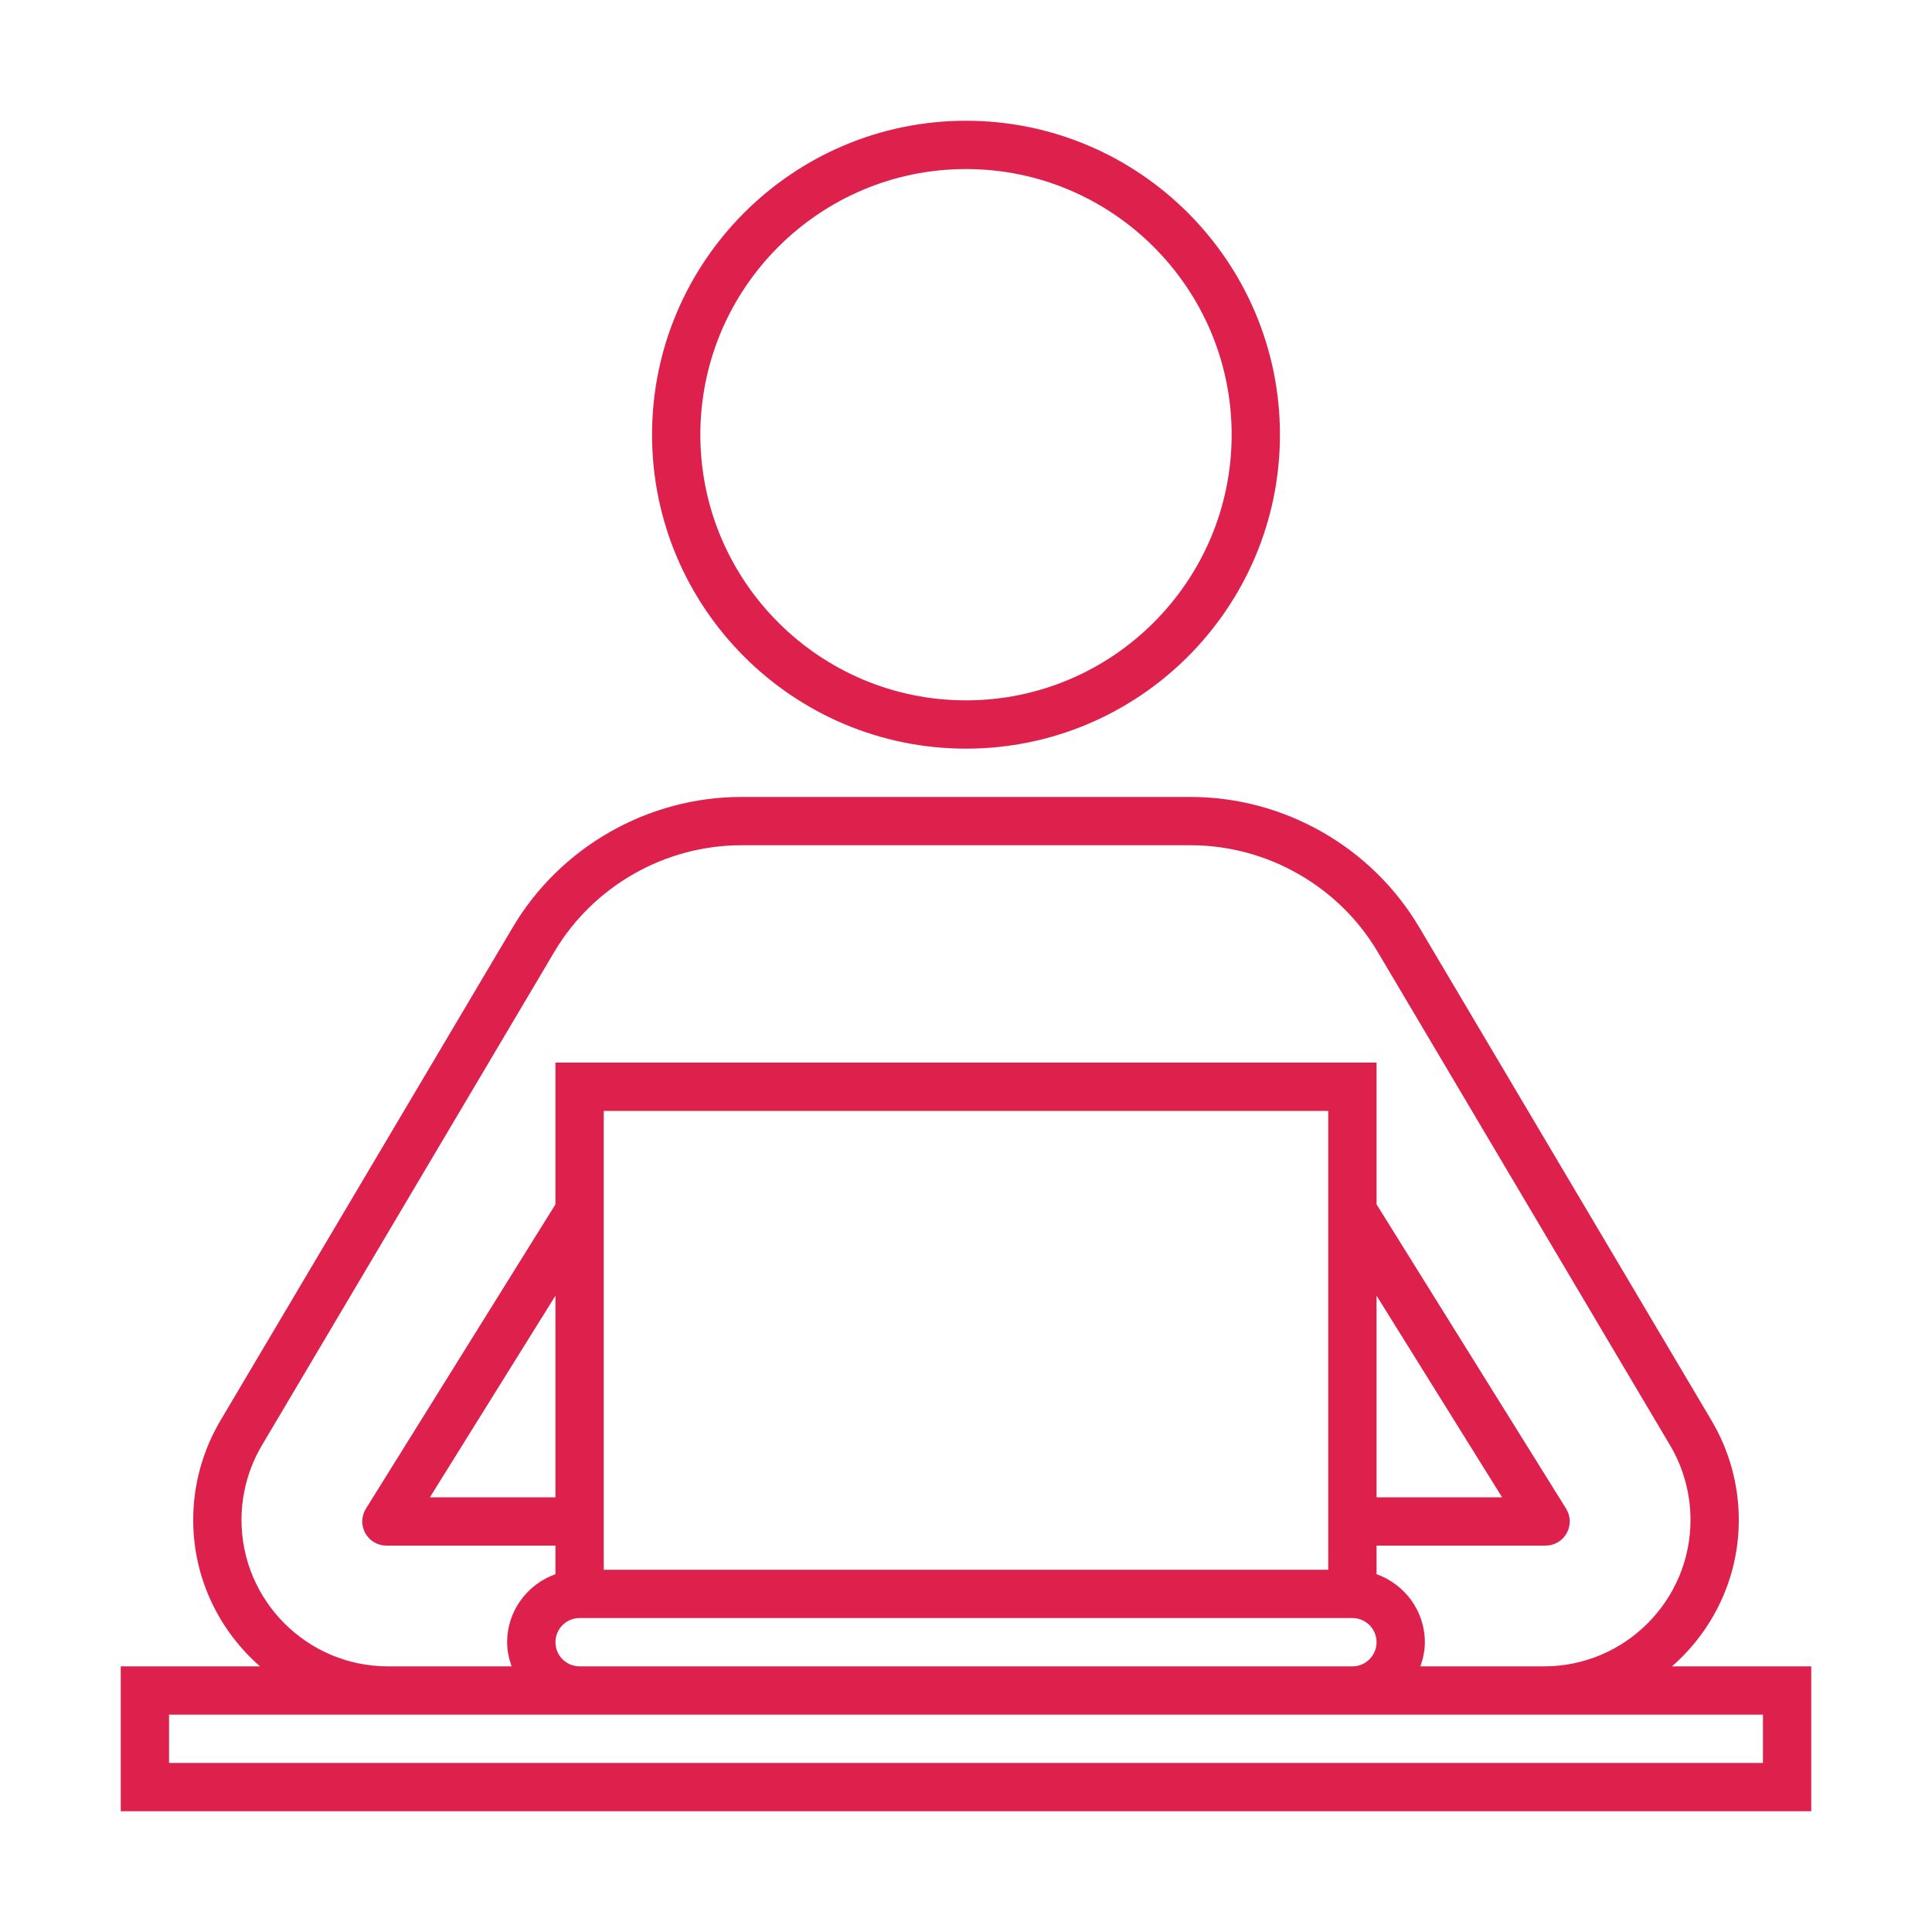
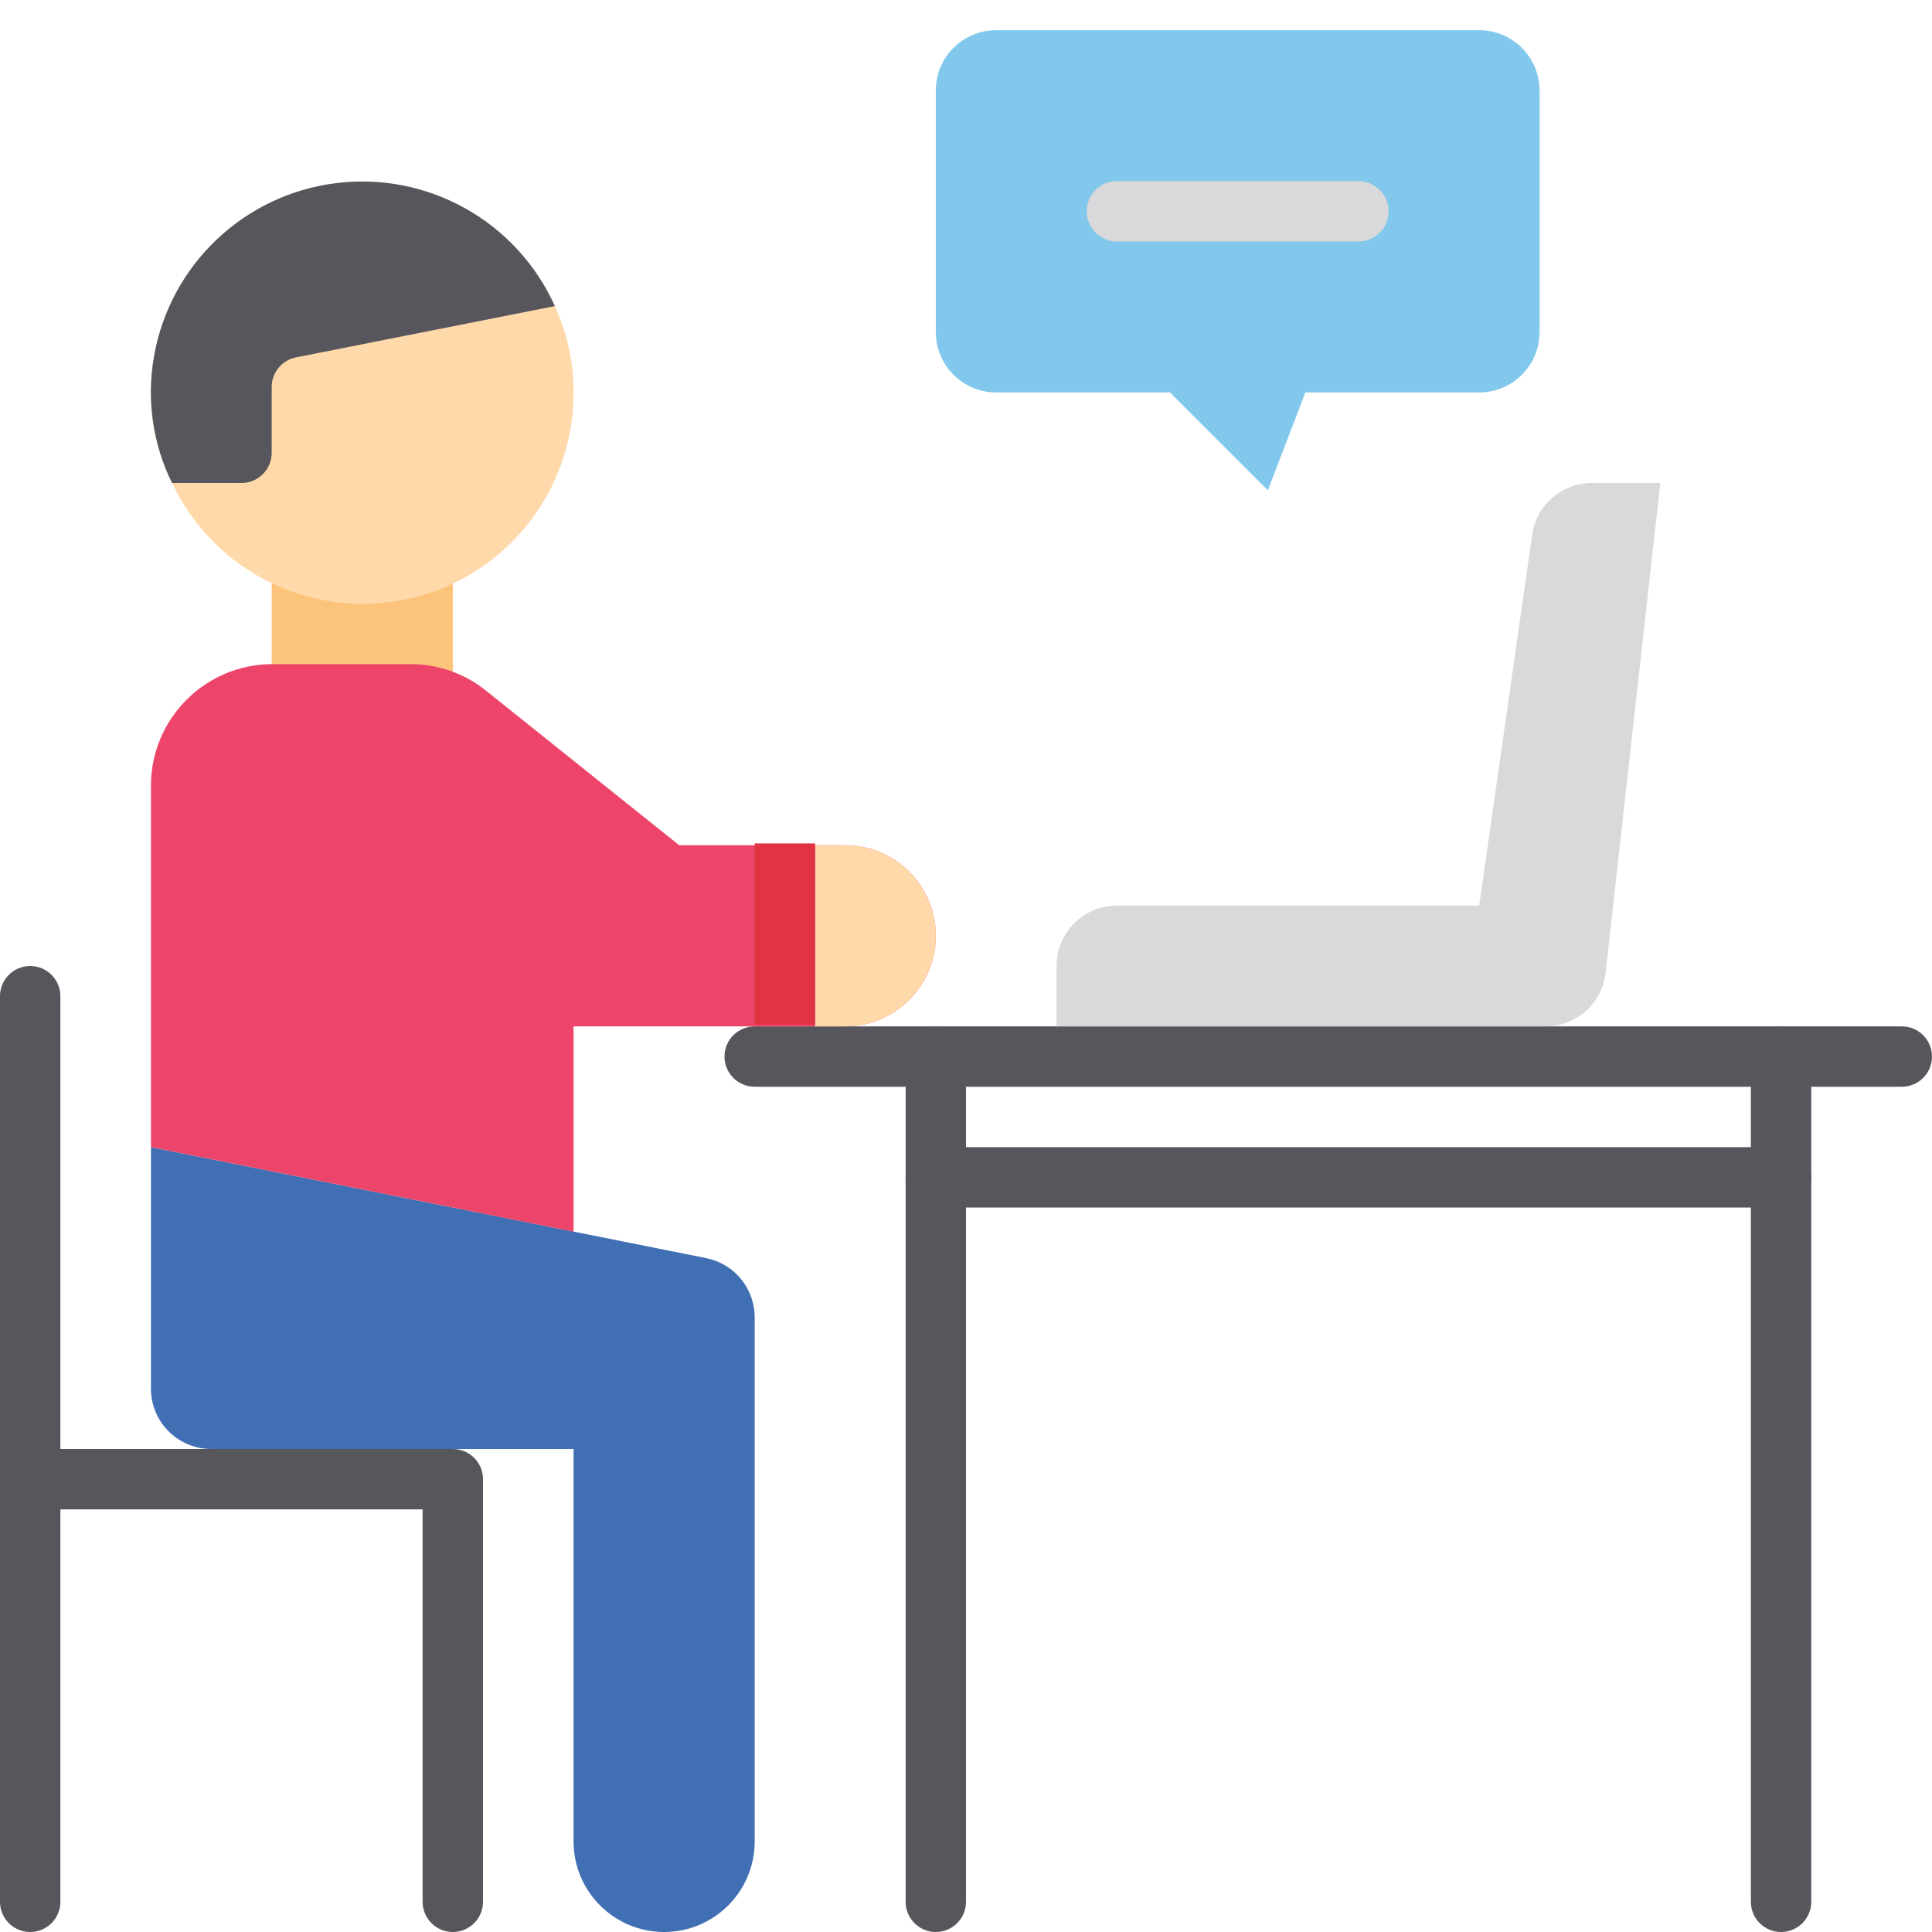
- <svg xmlns="http://www.w3.org/2000/svg" id="SvgjsSvg1161" width="288" height="288" version="1.1">
-   <defs id="SvgjsDefs1162" />
-   <g id="SvgjsG1163">
-     <svg enable-background="new 0 0 80 80" viewBox="0 0 80 80" width="288" height="288">
-       <path d="M40 31c7.168 0 13-5.832 13-13S47.168 5 40 5s-13 5.832-13 13S32.832 31 40 31zM40 7c6.065 0 11 4.935 11 11s-4.935 11-11 11-11-4.935-11-11S33.935 7 40 7zM72 62.936c0-1.445-.39-2.867-1.126-4.11L58.765 38.393C56.794 35.066 53.168 33 49.302 33H30.698c-3.866 0-7.492 2.066-9.463 5.393L9.126 58.825C8.39 60.068 8 61.49 8 62.936 8 65.353 9.075 67.521 10.766 69H5v6h70v-6h-5.766C70.925 67.521 72 65.353 72 62.936zM10 62.936c0-1.087.293-2.156.847-3.091l12.108-20.433C24.568 36.69 27.535 35 30.698 35h18.604c3.163 0 6.13 1.69 7.743 4.412L69.153 59.845C69.707 60.779 70 61.849 70 62.936 70 66.279 67.28 69 63.936 69h-5.12C58.928 68.686 59 68.352 59 68c0-1.302-.839-2.402-2-2.816V64h7c.363 0 .698-.197.874-.515.177-.317.167-.706-.025-1.014L57 49.869V44H23v5.869l-7.849 12.603c-.192.308-.202.696-.025 1.014C15.302 63.803 15.637 64 16 64h7v1.184C21.839 65.598 21 66.698 21 68c0 .352.072.686.184 1h-5.12C12.72 69 10 66.279 10 62.936zM23 68c0-.552.449-1 1-1h32c.551 0 1 .448 1 1s-.449 1-1 1h-6H34.417 24C23.449 69 23 68.552 23 68zM57 53.651L62.199 62H57V53.651zM55 65H25V46h30V65zM23 62h-5.199L23 53.651V62zM73 71v2H7v-2h9.064H24h10.417H50h6 7.936H73z" fill="#dd214c" class="color000 svgShape" />
-     </svg>
-   </g>
+ <svg xmlns="http://www.w3.org/2000/svg" data-name="Layer 1" viewBox="0 0 32 32">
+   <path fill="#82c8ec" d="M16.5.5h8a1,1,0,0,1,1,1v4a1,1,0,0,1-1,1H21.621L21,8.121,19.379,6.5H16.5a1,1,0,0,1-1-1v-4A1,1,0,0,1,16.5.5Z" />
+   <path fill="#d9d8da" d="M22.5,4h-4a.5.5,0,0,1,0-1h4a.5.5,0,0,1,0,1Z" />
+   <path fill="#57565d" d="M29.5 32a.5.5 0 0 1-.5-.5v-14a.5.5 0 0 1 1 0v14A.5.5 0 0 1 29.5 32zM15.5 32a.5.5 0 0 1-.5-.5v-14a.5.5 0 0 1 1 0v14A.5.5 0 0 1 15.5 32z" />
+   <path fill="#57565d" d="M31.5 18h-19a.5.5 0 0 1 0-1h19a.5.5 0 0 1 0 1zM29.5 20h-14a.5.5 0 0 1 0-1h14a.5.5 0 0 1 0 1z" />
+   <path fill="#d9d8da" d="M25.377,8.859,24.5,15h-6a1,1,0,0,0-1,1v1h8.1a1,1,0,0,0,.994-.89L27.5,8H26.367A1,1,0,0,0,25.377,8.859Z" />
+   <path fill="#57565d" d="M.5,32a.5.5,0,0,1-.5-.5v-15a.5.5,0,0,1,1,0v15A.5.5,0,0,1,.5,32Z" />
+   <path fill="#57565d" d="M7.5,32a.5.5,0,0,1-.5-.5V25H.5a.5.5,0,0,1,0-1h7a.5.5,0,0,1,.5.5v7A.5.5,0,0,1,7.5,32Z" />
+   <rect width="3" height="3" x="4.5" y="9" fill="#fcc37a" />
+   <path fill="#ffd9aa" d="M9.5,6.5A3.492,3.492,0,0,1,2.85,8,3.281,3.281,0,0,1,2.5,6.5,3.5,3.5,0,0,1,9.19,5.07,3.432,3.432,0,0,1,9.5,6.5Z" />
+   <path fill="#416fb3" d="M2.5,19v4a1,1,0,0,0,1,1h6v6.5A1.5,1.5,0,0,0,11,32h0a1.5,1.5,0,0,0,1.5-1.5V21.82a1,1,0,0,0-.8-.981Z" />
+   <path fill="#ed456a" d="M15.5,15.5A1.5,1.5,0,0,1,14,17H9.5v3.4L2.5,19V13a2.015,2.015,0,0,1,2-2H6.8a1.986,1.986,0,0,1,1.25.44L11.25,14H14A1.5,1.5,0,0,1,15.5,15.5Z" />
+   <path fill="#57565d" d="M9.19,5.07,4.9,5.92a.5.5,0,0,0-.4.49V7.5A.5.5,0,0,1,4,8H2.85a3.406,3.406,0,0,1-.3-2.093A3.5,3.5,0,0,1,9.19,5.07Z" />
+   <path fill="#ffd9aa" d="M15.5,15.5A1.5,1.5,0,0,1,14,17h-.5V14H14A1.5,1.5,0,0,1,15.5,15.5Z" />
+   <rect width="1" height="3" x="12.5" y="13.97" fill="#e13442" />
</svg>
